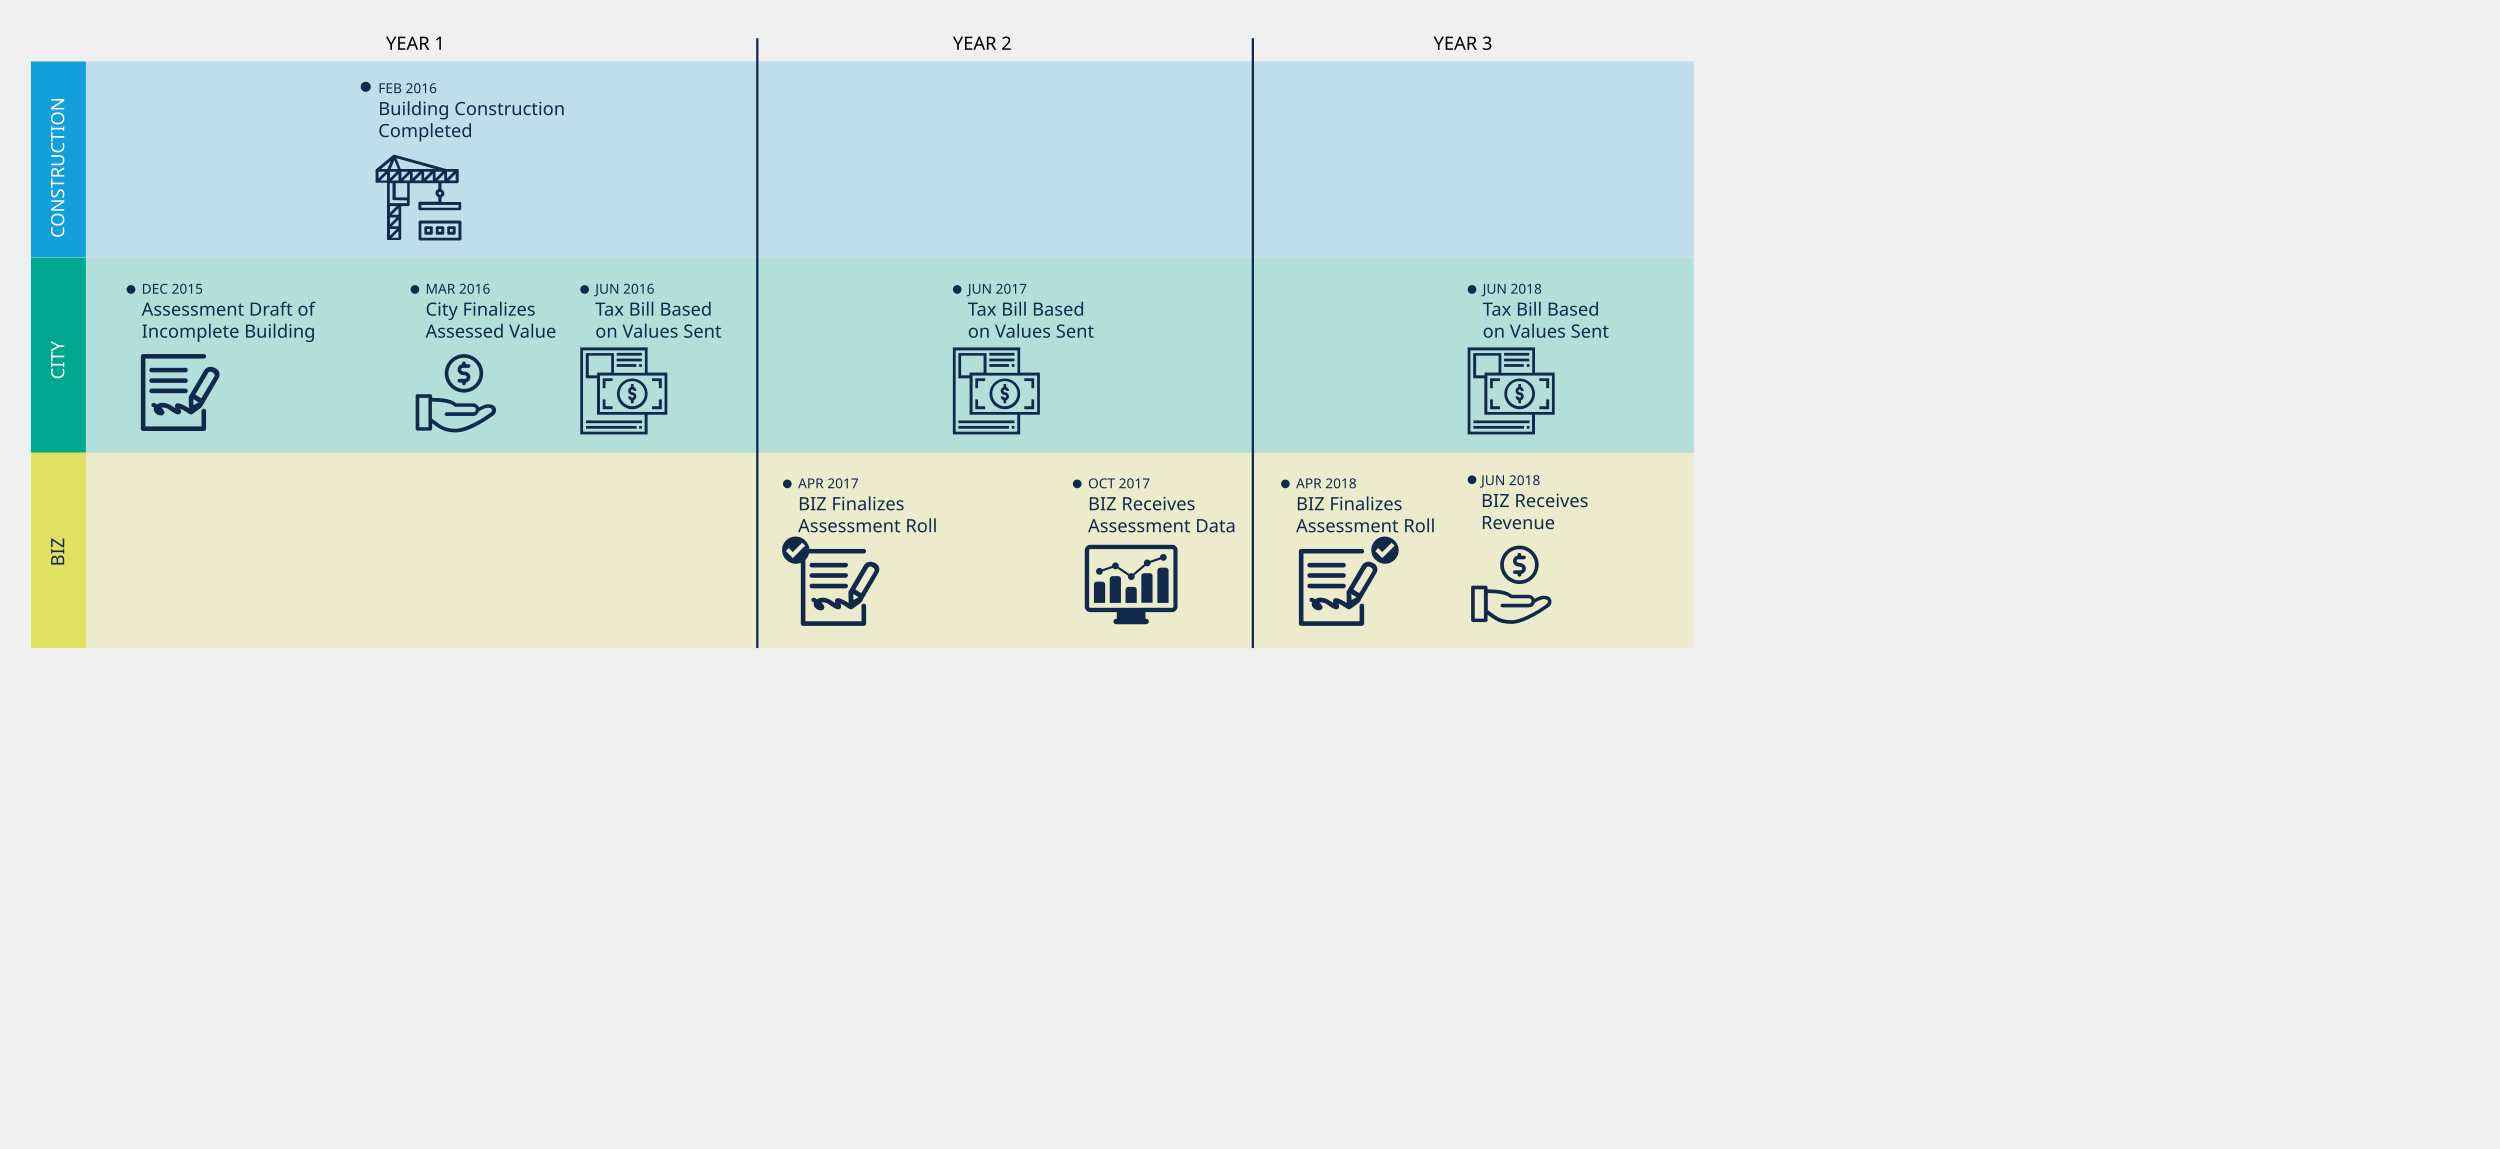
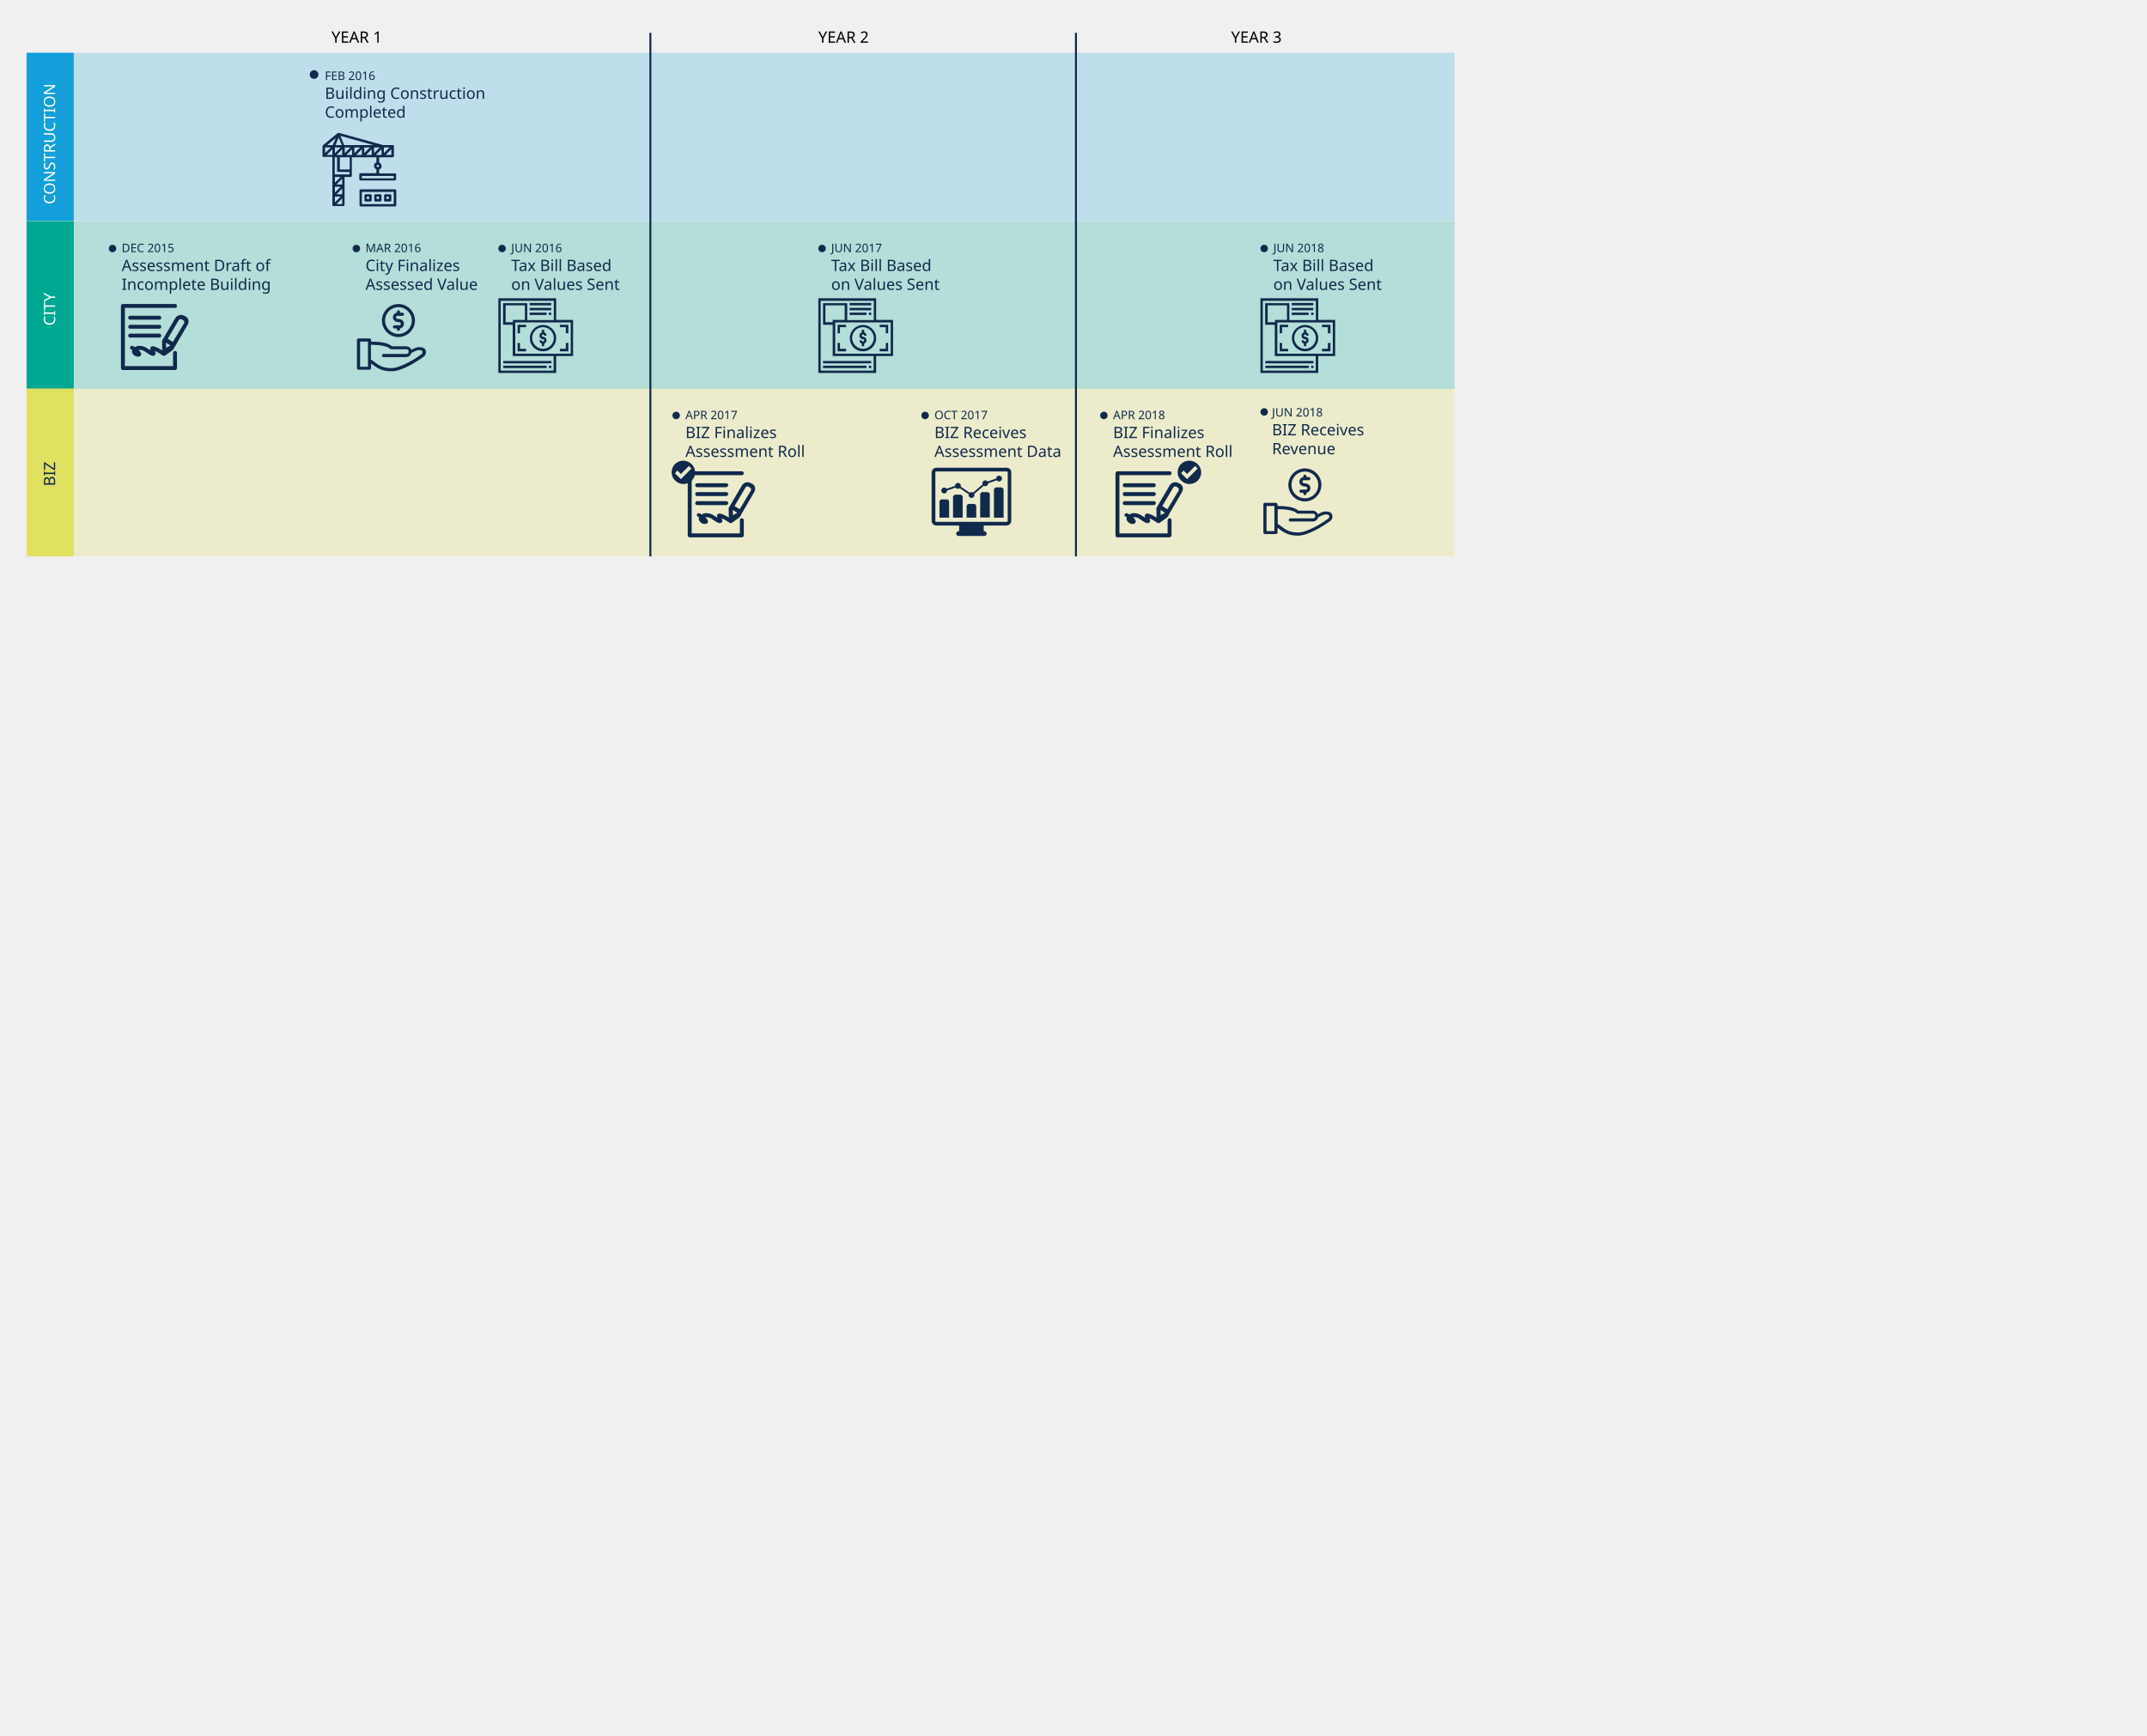
- <svg xmlns="http://www.w3.org/2000/svg" version="1.1" id="Layer_1" x="0px" y="0px" viewBox="0 0 1091.7 501.7" style="enable-background:new 0 0 1091.7 501.7;" xml:space="preserve">
+ <svg xmlns="http://www.w3.org/2000/svg" version="1.1" id="Layer_1" x="0px" y="0px" viewBox="0 0 1091.7 882.7" style="enable-background:new 0 0 1091.7 882.7;" xml:space="preserve">
  <style type="text/css">
	.st0{fill:#139FDA;}
	.st1{fill:#FFFFFF;}
	.st2{font-family:'Avenir-Black';}
	.st3{font-size:8px;}
	.st4{fill:#00A892;}
	.st5{opacity:0.22;fill:#139FDA;}
	.st6{opacity:0.25;fill:#00A892;}
	.st7{fill:#E0E061;}
	.st8{fill:#11294B;}
	.st9{opacity:0.25;fill:#E0E061;}
	.st10{fill:#11294B;stroke:#10294B;stroke-miterlimit:10;}
	.st11{font-size:6px;}
	.st12{font-family:'Avenir-Roman';}
	.st13{fill:none;stroke:#11294B;stroke-miterlimit:10;}
</style>
  <rect x="-17.2" y="57.5" transform="matrix(6.123234e-17 -1 1 6.123234e-17 -43.9952 95.0252)" class="st0" width="85.4" height="24" />
  <text transform="matrix(6.123234e-17 -1 1 6.123234e-17 28.0421 103.9215)" class="st1 st2 st3">CONSTRUCTION</text>
  <rect x="-17.2" y="143.1" transform="matrix(6.123234e-17 -1 1 6.123234e-17 -129.5911 180.6211)" class="st4" width="85.4" height="24" />
  <g>
    <text transform="matrix(6.123234e-17 -1 1 6.123234e-17 28.0418 165.653)" class="st1 st2 st3">CITY</text>
  </g>
  <rect x="37.5" y="26.8" class="st5" width="702.1" height="85.4" />
  <rect x="37.5" y="112.4" class="st6" width="702.1" height="85.4" />
  <rect x="-17.2" y="228.3" transform="matrix(6.123234e-17 -1 1 6.123234e-17 -214.7718 265.8018)" class="st7" width="85.4" height="24" />
  <text transform="matrix(6.123234e-17 -1 1 6.123234e-17 28.042 247.3034)" class="st8 st2 st3">BIZ</text>
  <rect x="37.5" y="197.6" class="st9" width="702.1" height="85.4" />
  <g>
    <path class="st10" d="M89,187.7H62.5c-0.3,0-0.5-0.2-0.5-0.5v-31.6c0-0.3,0.2-0.5,0.5-0.5H89c0.3,0,0.5,0.2,0.5,0.5   c0,0.3-0.2,0.5-0.5,0.5H63v30.6h25.5v-7.2c0-0.3,0.2-0.5,0.5-0.5s0.5,0.2,0.5,0.5v7.7C89.5,187.5,89.3,187.7,89,187.7z M82.7,174.3    M88.1,176.7C88.1,176.7,88.1,176.7,88.1,176.7c-0.1,0.2-0.5,0.9-0.7,1l-1.6,1.2l-2.1,1.5c-0.1,0.1-0.2,0.1-0.3,0.1c0,0,0,0,0,0   l0,0c0,0,0,0,0,0h0c0,0,0,0,0,0c-0.2,0-0.3-0.1-1-0.5c-1-0.7-3.4-2.2-4.7-2.4c0.1,0.3,0.3,0.6,0.4,0.8l0.1,0.1   c0.3,0.7,0.5,1.1,0.4,1.5c0,0.1-0.2,0.3-0.4,0.4c-0.8,0.3-1.8-0.4-3-1.2c-0.9-0.6-1.9-1.4-2.9-1.6c-1-0.2-1.9-0.2-2.4,0   c-0.1,0-0.2,0.1-0.4,0.2c0.9,0.8,1.8,1.7,1.8,2.3c0,0.3-0.2,0.7-0.7,0.8c-0.2,0-0.3,0-0.5,0c-0.7,0-1.4-0.3-2-1   c-0.5-0.5-0.5-1.1-0.5-1.4c0.1-0.3,0.2-0.5,0.3-0.7c-0.4-0.3-0.8-0.5-0.9-0.5c-0.3,0-0.4-0.3-0.4-0.5c0-0.3,0.3-0.4,0.5-0.4   c0.3,0,0.9,0.4,1.5,0.8c0.4-0.3,0.7-0.4,0.8-0.5c0.8-0.4,1.8-0.4,3.1-0.1c1.2,0.3,2.3,1.1,3.3,1.7c0.6,0.4,1.4,1,1.9,1.1   c-0.1-0.2-0.2-0.4-0.2-0.5l-0.1-0.1c-0.4-0.9-0.7-1.5-0.4-1.9c0.1-0.2,0.3-0.3,0.6-0.3c1.2,0,3.3,1.2,5.4,2.5 M68.7,178.3   c-0.1,0.1-0.1,0.2-0.1,0.3c0,0.1,0,0.3,0.2,0.6c0.3,0.3,0.8,0.8,1.4,0.7C70,179.5,69.3,178.9,68.7,178.3z M81.1,171.2H66.2   c-0.3,0-0.5-0.2-0.5-0.5c0-0.3,0.2-0.5,0.5-0.5h14.8c0.3,0,0.5,0.2,0.5,0.5C81.5,171,81.3,171.2,81.1,171.2z M81.1,166.7H66.2   c-0.3,0-0.5-0.2-0.5-0.5s0.2-0.5,0.5-0.5h14.8c0.3,0,0.5,0.2,0.5,0.5S81.3,166.7,81.1,166.7z M81.1,162.1H66.2   c-0.3,0-0.5-0.2-0.5-0.5s0.2-0.5,0.5-0.5h14.8c0.3,0,0.5,0.2,0.5,0.5S81.3,162.1,81.1,162.1z" />
    <path class="st8" d="M93.6,160.6c-1.5-0.9-3.5-0.3-4.4,1.1l-6.7,11.4c-0.1,0.2-0.2,0.4-0.1,0.6l0.1,4.8c0,0.4,0.2,0.7,0.5,0.8   c0.2,0.1,0.5,0.2,0.8,0.1c0.1,0,0.1,0,0.2-0.1l4.3-2.2c0.2-0.1,0.3-0.2,0.4-0.4l6.7-11.5c0.4-0.7,0.6-1.6,0.4-2.4   c-0.2-0.8-0.7-1.5-1.5-1.9L93.6,160.6z M84.4,174.3l2.3,1.4l-2.2,1.2L84.4,174.3z M93.6,164.4l-5.7,9.5l-2.6-1.6l5.6-9.5   c0.3-0.5,1-0.6,1.5-0.4l0.8,0.5c0.2,0.1,0.4,0.4,0.5,0.7S93.7,164.1,93.6,164.4z" />
  </g>
  <g>
    <path class="st10" d="M377.2,272.8h-26.5c-0.3,0-0.5-0.2-0.5-0.5v-31.6c0-0.3,0.2-0.5,0.5-0.5h26.5c0.3,0,0.5,0.2,0.5,0.5   c0,0.3-0.2,0.5-0.5,0.5h-26v30.6h25.5v-7.2c0-0.3,0.2-0.5,0.5-0.5s0.5,0.2,0.5,0.5v7.7C377.7,272.6,377.5,272.8,377.2,272.8z    M370.9,259.5 M376.3,261.8C376.3,261.8,376.3,261.9,376.3,261.8c-0.1,0.2-0.5,0.9-0.7,1L374,264l-2.1,1.5   c-0.1,0.1-0.2,0.1-0.3,0.1c0,0,0,0,0,0l0,0c0,0,0,0,0,0h0c0,0,0,0,0,0c-0.2,0-0.3-0.1-1-0.5c-1-0.7-3.4-2.2-4.7-2.4   c0.1,0.3,0.3,0.6,0.4,0.8l0.1,0.1c0.3,0.7,0.5,1.1,0.4,1.5c0,0.1-0.2,0.3-0.4,0.4c-0.8,0.3-1.8-0.4-3-1.2c-0.9-0.6-1.9-1.4-2.9-1.6   c-1-0.2-1.9-0.2-2.4,0c-0.1,0-0.2,0.1-0.4,0.2c0.9,0.8,1.8,1.7,1.8,2.3c0,0.3-0.2,0.7-0.7,0.8c-0.2,0-0.3,0-0.5,0   c-0.7,0-1.4-0.3-2-1c-0.5-0.5-0.5-1.1-0.5-1.4c0.1-0.3,0.2-0.5,0.3-0.7c-0.4-0.3-0.8-0.5-0.9-0.5c-0.3,0-0.4-0.3-0.4-0.5   c0-0.3,0.3-0.4,0.5-0.4c0.3,0,0.9,0.4,1.5,0.8c0.4-0.3,0.7-0.4,0.8-0.5c0.8-0.4,1.8-0.4,3.1-0.1c1.2,0.3,2.3,1.1,3.3,1.7   c0.6,0.4,1.4,1,1.9,1.1c-0.1-0.2-0.2-0.4-0.2-0.5l-0.1-0.1c-0.4-0.9-0.7-1.5-0.4-1.9c0.1-0.2,0.3-0.3,0.6-0.3   c1.2,0,3.3,1.2,5.4,2.5 M356.9,263.5c-0.1,0.1-0.1,0.2-0.1,0.3c0,0.1,0,0.3,0.2,0.6c0.3,0.3,0.8,0.8,1.4,0.7   C358.2,264.7,357.5,264,356.9,263.5z M369.3,256.4h-14.8c-0.3,0-0.5-0.2-0.5-0.5s0.2-0.5,0.5-0.5h14.8c0.3,0,0.5,0.2,0.5,0.5   S369.5,256.4,369.3,256.4z M369.3,251.8h-14.8c-0.3,0-0.5-0.2-0.5-0.5c0-0.3,0.2-0.5,0.5-0.5h14.8c0.3,0,0.5,0.2,0.5,0.5   C369.7,251.6,369.5,251.8,369.3,251.8z M369.3,247.3h-14.8c-0.3,0-0.5-0.2-0.5-0.5c0-0.3,0.2-0.5,0.5-0.5h14.8   c0.3,0,0.5,0.2,0.5,0.5C369.7,247.1,369.5,247.3,369.3,247.3z" />
    <path class="st8" d="M381.7,245.7c-1.5-0.9-3.5-0.3-4.4,1.1l-6.7,11.4c-0.1,0.2-0.2,0.4-0.1,0.6l0.1,4.8c0,0.4,0.2,0.7,0.5,0.8   c0.2,0.1,0.5,0.2,0.8,0.1c0.1,0,0.1,0,0.2-0.1l4.3-2.2c0.2-0.1,0.3-0.2,0.4-0.4l6.7-11.5c0.4-0.7,0.6-1.6,0.4-2.4   c-0.2-0.8-0.7-1.5-1.5-1.9L381.7,245.7z M372.6,259.4l2.3,1.4l-2.2,1.2L372.6,259.4z M381.8,249.5l-5.7,9.5l-2.6-1.6l5.6-9.5   c0.3-0.5,1-0.6,1.5-0.4l0.8,0.5c0.2,0.1,0.4,0.4,0.5,0.7C382,249,381.9,249.2,381.8,249.5z" />
  </g>
  <text transform="matrix(1 0 0 1 61.8462 128.2523)">
    <tspan x="0" y="0" class="st8 st2 st11">DEC 2015</tspan>
    <tspan x="0" y="9.6" class="st8 st12 st3">Assessment Draft of</tspan>
    <tspan x="0" y="19.2" class="st8 st12 st3">Incomplete Building</tspan>
  </text>
  <circle class="st8" cx="57.2" cy="126.4" r="1.9" />
  <text transform="matrix(1 0 0 1 185.8288 128.2523)">
    <tspan x="0" y="0" class="st8 st2 st11">MAR 2016</tspan>
    <tspan x="0" y="9.6" class="st8 st12 st3">City Finalizes </tspan>
    <tspan x="0" y="19.2" class="st8 st12 st3">Assessed Value</tspan>
  </text>
  <circle class="st8" cx="181.2" cy="126.4" r="1.9" />
  <text transform="matrix(1 0 0 1 348.5062 213.215)">
    <tspan x="0" y="0" class="st8 st2 st11">APR 2017</tspan>
    <tspan x="0" y="9.6" class="st8 st12 st3">BIZ Finalizes</tspan>
    <tspan x="0" y="19.2" class="st8 st12 st3">Assessment Roll</tspan>
  </text>
  <circle class="st8" cx="343.8" cy="211.3" r="1.9" />
  <text transform="matrix(1 0 0 1 475.1125 213.215)">
    <tspan x="0" y="0" class="st8 st2 st11">OCT 2017</tspan>
    <tspan x="0" y="9.6" class="st8 st12 st3">BIZ Receives</tspan>
    <tspan x="0" y="19.2" class="st8 st12 st3">Assessment Data</tspan>
  </text>
  <circle class="st8" cx="470.4" cy="211.3" r="1.9" />
  <text transform="matrix(1 0 0 1 165.1767 40.6647)">
    <tspan x="0" y="0" class="st8 st2 st11">FEB 2016</tspan>
    <tspan x="0" y="9.6" class="st8 st12 st3">Building Construction</tspan>
    <tspan x="0" y="19.2" class="st8 st12 st3">Completed</tspan>
  </text>
  <circle class="st8" cx="159.7" cy="37.9" r="2.2" />
  <g>
    <path class="st8" d="M200.9,96.3h-17.5c-0.3,0-0.6,0.3-0.6,0.6v7.5c0,0.3,0.3,0.6,0.6,0.6h17.5c0.3,0,0.6-0.3,0.6-0.6v-7.5   C201.5,96.6,201.2,96.3,200.9,96.3z M200.2,103.8H184v-6.2h16.2V103.8z" />
    <path class="st8" d="M200.9,88.2h-8.1v-2c1-0.3,1.5-1.4,1.1-2.4c-0.2-0.5-0.6-1-1.1-1.1V80h6.9c0.3,0,0.6-0.3,0.6-0.6v-5   c0,0,0-0.1,0-0.1c0,0,0-0.1,0-0.1c0,0,0-0.1,0-0.1c0,0,0-0.1,0-0.1c0,0,0,0-0.1-0.1c0,0,0,0-0.1-0.1c0,0-0.1,0-0.1,0   c0,0-0.1,0-0.1,0c0,0-0.1,0-0.1,0c0,0-0.1,0-0.1,0h-4.9l-22.4-6.2c-0.1,0-0.1,0-0.2,0h0c0,0,0,0,0,0c0,0-0.1,0-0.1,0c0,0,0,0-0.1,0   c0,0-0.1,0-0.1,0c0,0,0,0-0.1,0c0,0,0,0,0,0l-7.5,6.2c0,0-0.1,0.1-0.1,0.1c0,0,0,0.1-0.1,0.1c0,0.1,0,0.2-0.1,0.2c0,0,0,0,0,0v5   c0,0,0,0,0,0c0,0,0,0.1,0,0.1c0,0,0,0.1,0,0.1c0,0,0,0,0,0c0,0,0,0,0,0.1c0,0,0,0.1,0,0.1c0,0,0,0,0.1,0.1c0,0,0,0,0.1,0.1   c0,0,0.1,0,0.1,0c0,0,0,0,0.1,0c0,0,0,0,0,0c0.1,0,0.1,0,0.2,0h4.4v24.4c0,0,0,0,0,0c0,0,0,0.1,0,0.1c0,0,0,0.1,0,0.1c0,0,0,0,0,0   c0,0,0,0,0,0.1c0,0,0,0.1,0,0.1c0,0,0,0,0.1,0.1c0,0,0,0,0.1,0.1c0,0,0.1,0,0.1,0c0,0,0,0,0.1,0c0,0,0,0,0,0c0.1,0,0.1,0,0.2,0h5   c0.3,0,0.6-0.3,0.6-0.6V90h3.1c0.3,0,0.6-0.3,0.6-0.6V80h12.5v2.6c-1,0.3-1.5,1.4-1.1,2.4c0.2,0.5,0.6,1,1.1,1.1v2h-8.1   c-0.3,0-0.6,0.3-0.6,0.6v2.5c0,0.3,0.3,0.6,0.6,0.6h17.5c0.3,0,0.6-0.3,0.6-0.6v-2.5C201.5,88.4,201.2,88.2,200.9,88.2z    M176.1,78.8l2.9-2.9v2.9H176.1z M171.1,78.8l2.9-2.9v2.9H171.1z M189.6,73.8h-14.6l-1.9-4.7l16.9,4.7H189.6z M170.3,75h2.9   l-2.9,2.9V75z M170.6,73.8l1.6-3.9l1.6,3.9H170.6z M175.3,75h2.9l-2.9,2.9V75z M169.2,73.8h-2.8l4.3-3.6L169.2,73.8z M165.3,75h2.9   l-2.9,2.9V75z M180.2,75h2.9l-2.9,2.9V75z M185.2,75h2.9l-2.9,2.9V75z M190.2,75h2.9l-2.9,2.9V75z M199,78.8h-2.9l2.9-2.9V78.8z    M195.2,77.9V75h2.9L195.2,77.9z M169,75.9v2.9h-2.9L169,75.9z M174,98.8h-2.9l2.9-2.9V98.8z M170.3,97.9V95h2.9L170.3,97.9z    M170.3,100h2.9l-2.9,2.9V100z M174,93.8h-2.9l2.9-2.9V93.8z M170.3,92.9V90h2.9L170.3,92.9z M174,103.8h-2.9l2.9-2.9V103.8z    M177.7,87.5v1.2h-3.1h-4.4V80h1.2v6.9c0,0.1,0,0.2,0,0.2c0.1,0.2,0.2,0.3,0.3,0.3c0.1,0,0.2,0,0.2,0 M172.8,85.4V80h5v6.2h-1.6   h-3.4V85.4z M184,75.9v2.9h-2.9L184,75.9z M189,75.9v2.9h-2.9L189,75.9z M194,75.9v2.9h-2.9L194,75.9z M192.1,83.8   c0.3,0,0.6,0.3,0.6,0.6s-0.3,0.6-0.6,0.6s-0.6-0.3-0.6-0.6S191.8,83.8,192.1,83.8z M200.2,90.7H184v-1.2h16.2V90.7z" />
    <path class="st8" d="M185.9,102.5h2.5c0.3,0,0.6-0.3,0.6-0.6v-2.5c0-0.3-0.3-0.6-0.6-0.6h-2.5c-0.3,0-0.6,0.3-0.6,0.6v2.5   C185.2,102.2,185.5,102.5,185.9,102.5z M186.5,100h1.2v1.2h-1.2V100z" />
    <path class="st8" d="M190.9,102.5h2.5c0.3,0,0.6-0.3,0.6-0.6v-2.5c0-0.3-0.3-0.6-0.6-0.6h-2.5c-0.3,0-0.6,0.3-0.6,0.6v2.5   C190.2,102.2,190.5,102.5,190.9,102.5z M191.5,100h1.2v1.2h-1.2V100z" />
    <path class="st8" d="M195.9,102.5h2.5c0.3,0,0.6-0.3,0.6-0.6v-2.5c0-0.3-0.3-0.6-0.6-0.6h-2.5c-0.3,0-0.6,0.3-0.6,0.6v2.5   C195.2,102.2,195.5,102.5,195.9,102.5z M196.5,100h1.2v1.2h-1.2V100z" />
  </g>
  <g transform="translate(0,-952.3622)">
    <path class="st8" d="M202.6,1107c-4.6,0-8.4,3.8-8.4,8.4s3.8,8.4,8.4,8.4c4.6,0,8.4-3.8,8.4-8.4S207.2,1107,202.6,1107z    M202.6,1108.6c3.7,0,6.8,3,6.8,6.8c0,3.7-3,6.8-6.8,6.8c-3.7,0-6.8-3-6.8-6.8C195.8,1111.6,198.8,1108.6,202.6,1108.6z    M202.5,1110.2c-0.4,0-0.7,0.4-0.7,0.8v0.4c-1.2,0.2-2,1.2-2,2.4c0,1.4,1.3,2.4,2.8,2.4c0.9,0,1.2,0.4,1.2,0.8   c0,0.5-0.2,0.8-0.8,0.8h-2.4c-0.4,0-0.8,0.3-0.8,0.8c0,0.4,0.3,0.8,0.8,0.8c0,0,0,0,0,0h1.2v0.4c0,0.4,0.3,0.8,0.8,0.8   c0.4,0,0.8-0.3,0.8-0.8c0,0,0,0,0,0v-0.4c1.2-0.2,2-1.2,2-2.4c0-1.4-1.3-2.4-2.8-2.4c-0.9,0-1.2-0.4-1.2-0.8c0-0.5,0.2-0.8,0.8-0.8   h2.4c0.4,0,0.8-0.3,0.8-0.8c0-0.4-0.3-0.8-0.8-0.8c0,0,0,0,0,0h-1.2v-0.4c0-0.4-0.3-0.8-0.8-0.8   C202.5,1110.2,202.5,1110.2,202.5,1110.2z M182.2,1124.5c-0.4,0-0.7,0.4-0.7,0.8v14.3c0,0.4,0.4,0.8,0.8,0.8h5.6   c0.4,0,0.8-0.4,0.8-0.8v-2.4c1.2,0.9,2.2,1.7,3.5,2.4c1.7,1,3.8,1.6,6.9,1.6c3.3,0,7.1-1.8,10.2-3.5c3.1-1.7,5.3-3.4,5.4-3.4   c0,0,0,0,0,0c0.6-0.4,1.1-0.7,1.4-1.2c0.4-0.5,0.5-1.1,0.5-1.8c0-0.6-0.3-1.1-0.6-1.5s-0.8-0.5-1.2-0.7c-0.8-0.2-1.6-0.2-1.8-0.2   c-1,0-2,0.5-2.9,0.9c-0.5,0.3-0.6,0.3-0.9,0.5c-0.4-1-1.4-1.8-2.6-1.8h-7.3c-2.3-2-6.1-2.3-10.6-2.4v-0.8c0-0.4-0.4-0.8-0.8-0.8   H182.2C182.2,1124.5,182.2,1124.5,182.2,1124.5z M183.1,1126.1h4v0.7c0,0,0,0,0,0.1v8.8c0,0,0,0.1,0,0.1v3.1h-4V1126.1z    M188.6,1127.7c4.6,0.1,8.2,0.6,9.8,2.1c0.1,0.1,0.3,0.2,0.6,0.2h7.6c0.7,0,1.2,0.5,1.2,1.2s-0.5,1.2-1.2,1.2H195   c-0.4,0-0.8,0.3-0.8,0.8s0.3,0.8,0.8,0.8c0,0,0,0,0,0h11.5c1.3,0,2.3-0.9,2.6-2c0.1,0,0.1-0.1,0.2-0.1c0,0,0.6-0.4,1.4-0.8   s1.8-0.7,2.2-0.7c0.2,0,0.8,0,1.3,0.2c0.2,0.1,0.4,0.2,0.5,0.3c0.1,0.1,0.1,0.2,0.1,0.4c0,0.5-0.1,0.7-0.2,0.9   c-0.1,0.2-0.5,0.5-1,0.8c0,0,0,0,0,0c0,0-2.2,1.7-5.2,3.3s-6.7,3.3-9.4,3.3c-2.9,0-4.6-0.6-6.1-1.4c-1.4-0.8-2.6-1.9-4.3-3V1127.7z   " />
  </g>
  <text transform="matrix(1 0 0 1 259.9383 128.2523)">
    <tspan x="0" y="0" class="st8 st2 st11">JUN 2016</tspan>
    <tspan x="0" y="9.6" class="st8 st12 st3">Tax Bill Based</tspan>
    <tspan x="0" y="19.2" class="st8 st12 st3">on Values Sent</tspan>
  </text>
  <circle class="st8" cx="255.3" cy="126.4" r="1.9" />
  <g>
    <path class="st8" d="M291.4,162.7h-8.6v-11h-29.4v38h29.4v-8.6h8.6V162.7z M281.6,188.5h-27v-35.5h27v9.8h-13.5v-8.6h-12.3v11h4.9   v15.9h20.8V188.5z M260.8,162.7v1.2h-3.7v-8.6h9.8v7.4H260.8z M290.2,179.9H262v-15.9h28.2V179.9z" />
    <path class="st8" d="M276.1,173.7c-0.3,0-0.6-0.3-0.6-0.6h-1.2c0,0.8,0.5,1.5,1.2,1.7v1.3h1.2v-1.3c0.7-0.3,1.2-0.9,1.2-1.7   c0-1-0.8-1.8-1.8-1.8c-0.3,0-0.6-0.3-0.6-0.6c0-0.3,0.3-0.6,0.6-0.6c0.3,0,0.6,0.3,0.6,0.6h1.2c0-0.8-0.5-1.5-1.2-1.7v-1.3h-1.2   v1.3c-0.7,0.3-1.2,0.9-1.2,1.7c0,1,0.8,1.8,1.8,1.8c0.3,0,0.6,0.3,0.6,0.6S276.4,173.7,276.1,173.7z" />
    <polygon class="st8" points="264.4,166.4 267.5,166.4 267.5,165.2 263.2,165.2 263.2,169.5 264.4,169.5  " />
    <polygon class="st8" points="267.5,177.4 264.4,177.4 264.4,174.4 263.2,174.4 263.2,178.7 267.5,178.7  " />
    <polygon class="st8" points="287.7,169.5 289,169.5 289,165.2 284.7,165.2 284.7,166.4 287.7,166.4  " />
    <polygon class="st8" points="289,174.4 287.7,174.4 287.7,177.4 284.7,177.4 284.7,178.7 289,178.7  " />
    <path class="st8" d="M276.1,178.7c3.7,0,6.7-3,6.7-6.7s-3-6.7-6.7-6.7s-6.7,3-6.7,6.7S272.4,178.7,276.1,178.7z M276.1,166.4   c3,0,5.5,2.5,5.5,5.5s-2.5,5.5-5.5,5.5s-5.5-2.5-5.5-5.5S273,166.4,276.1,166.4z" />
    <rect x="269.3" y="154.1" class="st8" width="11" height="1.2" />
    <rect x="269.3" y="156.6" class="st8" width="11" height="1.2" />
    <rect x="279.1" y="159" class="st8" width="1.2" height="1.2" />
    <rect x="269.3" y="159" class="st8" width="8.6" height="1.2" />
    <rect x="255.9" y="186" class="st8" width="22.1" height="1.2" />
    <rect x="279.1" y="186" class="st8" width="1.2" height="1.2" />
    <rect x="255.9" y="183.6" class="st8" width="24.5" height="1.2" />
  </g>
  <text transform="matrix(1 0 0 1 422.6158 128.2523)">
    <tspan x="0" y="0" class="st8 st2 st11">JUN 2017</tspan>
    <tspan x="0" y="9.6" class="st8 st12 st3">Tax Bill Based</tspan>
    <tspan x="0" y="19.2" class="st8 st12 st3">on Values Sent</tspan>
  </text>
  <circle class="st8" cx="418" cy="126.4" r="1.9" />
  <g>
    <path class="st8" d="M454.1,162.7h-8.6v-11h-29.4v38h29.4v-8.6h8.6V162.7z M444.3,188.5h-27v-35.5h27v9.8h-13.5v-8.6h-12.3v11h4.9   v15.9h20.8V188.5z M423.4,162.7v1.2h-3.7v-8.6h9.8v7.4H423.4z M452.9,179.9h-28.2v-15.9h28.2V179.9z" />
    <path class="st8" d="M438.8,173.7c-0.3,0-0.6-0.3-0.6-0.6h-1.2c0,0.8,0.5,1.5,1.2,1.7v1.3h1.2v-1.3c0.7-0.3,1.2-0.9,1.2-1.7   c0-1-0.8-1.8-1.8-1.8c-0.3,0-0.6-0.3-0.6-0.6c0-0.3,0.3-0.6,0.6-0.6s0.6,0.3,0.6,0.6h1.2c0-0.8-0.5-1.5-1.2-1.7v-1.3h-1.2v1.3   c-0.7,0.3-1.2,0.9-1.2,1.7c0,1,0.8,1.8,1.8,1.8c0.3,0,0.6,0.3,0.6,0.6S439.1,173.7,438.8,173.7z" />
    <polygon class="st8" points="427.1,166.4 430.2,166.4 430.2,165.2 425.9,165.2 425.9,169.5 427.1,169.5  " />
    <polygon class="st8" points="430.2,177.4 427.1,177.4 427.1,174.4 425.9,174.4 425.9,178.7 430.2,178.7  " />
    <polygon class="st8" points="450.4,169.5 451.6,169.5 451.6,165.2 447.3,165.2 447.3,166.4 450.4,166.4  " />
    <polygon class="st8" points="451.6,174.4 450.4,174.4 450.4,177.4 447.3,177.4 447.3,178.7 451.6,178.7  " />
    <path class="st8" d="M438.8,178.7c3.7,0,6.7-3,6.7-6.7s-3-6.7-6.7-6.7s-6.7,3-6.7,6.7S435,178.7,438.8,178.7z M438.8,166.4   c3,0,5.5,2.5,5.5,5.5s-2.5,5.5-5.5,5.5s-5.5-2.5-5.5-5.5S435.7,166.4,438.8,166.4z" />
    <rect x="432" y="154.1" class="st8" width="11" height="1.2" />
    <rect x="432" y="156.6" class="st8" width="11" height="1.2" />
    <rect x="441.8" y="159" class="st8" width="1.2" height="1.2" />
    <rect x="432" y="159" class="st8" width="8.6" height="1.2" />
    <rect x="418.5" y="186" class="st8" width="22.1" height="1.2" />
    <rect x="441.8" y="186" class="st8" width="1.2" height="1.2" />
    <rect x="418.5" y="183.6" class="st8" width="24.5" height="1.2" />
  </g>
  <text transform="matrix(1 0 0 1 647.4446 128.2523)">
    <tspan x="0" y="0" class="st8 st2 st11">JUN 2018</tspan>
    <tspan x="0" y="9.6" class="st8 st12 st3">Tax Bill Based</tspan>
    <tspan x="0" y="19.2" class="st8 st12 st3">on Values Sent</tspan>
  </text>
  <circle class="st8" cx="642.8" cy="126.4" r="1.9" />
  <g>
    <path class="st8" d="M678.9,162.7h-8.6v-11h-29.4v38h29.4v-8.6h8.6V162.7z M669.1,188.5h-27v-35.5h27v9.8h-13.5v-8.6h-12.3v11h4.9   v15.9h20.8V188.5z M648.3,162.7v1.2h-3.7v-8.6h9.8v7.4H648.3z M677.7,179.9h-28.2v-15.9h28.2V179.9z" />
    <path class="st8" d="M663.6,173.7c-0.3,0-0.6-0.3-0.6-0.6h-1.2c0,0.8,0.5,1.5,1.2,1.7v1.3h1.2v-1.3c0.7-0.3,1.2-0.9,1.2-1.7   c0-1-0.8-1.8-1.8-1.8c-0.3,0-0.6-0.3-0.6-0.6c0-0.3,0.3-0.6,0.6-0.6s0.6,0.3,0.6,0.6h1.2c0-0.8-0.5-1.5-1.2-1.7v-1.3H663v1.3   c-0.7,0.3-1.2,0.9-1.2,1.7c0,1,0.8,1.8,1.8,1.8c0.3,0,0.6,0.3,0.6,0.6S663.9,173.7,663.6,173.7z" />
    <polygon class="st8" points="651.9,166.4 655,166.4 655,165.2 650.7,165.2 650.7,169.5 651.9,169.5  " />
    <polygon class="st8" points="655,177.4 651.9,177.4 651.9,174.4 650.7,174.4 650.7,178.7 655,178.7  " />
    <polygon class="st8" points="675.2,169.5 676.5,169.5 676.5,165.2 672.2,165.2 672.2,166.4 675.2,166.4  " />
    <polygon class="st8" points="676.5,174.4 675.2,174.4 675.2,177.4 672.2,177.4 672.2,178.7 676.5,178.7  " />
    <path class="st8" d="M663.6,178.7c3.7,0,6.7-3,6.7-6.7s-3-6.7-6.7-6.7c-3.7,0-6.7,3-6.7,6.7S659.9,178.7,663.6,178.7z M663.6,166.4   c3,0,5.5,2.5,5.5,5.5s-2.5,5.5-5.5,5.5c-3,0-5.5-2.5-5.5-5.5S660.5,166.4,663.6,166.4z" />
    <rect x="656.8" y="154.1" class="st8" width="11" height="1.2" />
    <rect x="656.8" y="156.6" class="st8" width="11" height="1.2" />
    <rect x="666.7" y="159" class="st8" width="1.2" height="1.2" />
    <rect x="656.8" y="159" class="st8" width="8.6" height="1.2" />
    <rect x="643.4" y="186" class="st8" width="22.1" height="1.2" />
    <rect x="666.7" y="186" class="st8" width="1.2" height="1.2" />
    <rect x="643.4" y="183.6" class="st8" width="24.5" height="1.2" />
  </g>
  <g>
    <path class="st8" d="M347.4,234.3c-3.3,0-5.9,2.7-5.9,5.9c0,1.7,0.7,3.2,1.8,4.2l0,0c1.1,1.1,2.6,1.8,4.2,1.8c3.3,0,6-2.7,6-6   C353.4,237,350.7,234.3,347.4,234.3z M344.4,239.3l1.8,1.8l4.1-4.1l1.3,1.3l-5.4,5.4l-3-3L344.4,239.3z" />
  </g>
  <g>
    <path class="st10" d="M594.7,272.8h-26.5c-0.3,0-0.5-0.2-0.5-0.5v-31.6c0-0.3,0.2-0.5,0.5-0.5h26.5c0.3,0,0.5,0.2,0.5,0.5   c0,0.3-0.2,0.5-0.5,0.5h-26v30.6h25.5v-7.2c0-0.3,0.2-0.5,0.5-0.5c0.3,0,0.5,0.2,0.5,0.5v7.7C595.2,272.6,594.9,272.8,594.7,272.8z    M588.3,259.5 M593.8,261.8C593.8,261.8,593.8,261.9,593.8,261.8c-0.1,0.2-0.5,0.9-0.7,1l-1.6,1.2l-2.1,1.5   c-0.1,0.1-0.2,0.1-0.3,0.1c0,0,0,0,0,0l0,0c0,0,0,0,0,0h0c0,0,0,0,0,0c-0.2,0-0.3-0.1-1-0.5c-1-0.7-3.4-2.2-4.7-2.4   c0.1,0.3,0.3,0.6,0.4,0.8l0.1,0.1c0.3,0.7,0.5,1.1,0.4,1.5c0,0.1-0.2,0.3-0.4,0.4c-0.8,0.3-1.8-0.4-3-1.2c-0.9-0.6-1.9-1.4-2.9-1.6   c-1-0.2-1.9-0.2-2.4,0c-0.1,0-0.2,0.1-0.4,0.2c0.9,0.8,1.8,1.7,1.8,2.3c0,0.3-0.2,0.7-0.7,0.8c-0.2,0-0.3,0-0.5,0   c-0.7,0-1.4-0.3-2-1c-0.5-0.5-0.5-1.1-0.5-1.4c0.1-0.3,0.2-0.5,0.3-0.7c-0.4-0.3-0.8-0.5-0.9-0.5c-0.3,0-0.4-0.3-0.4-0.5   c0-0.3,0.3-0.4,0.5-0.4c0.3,0,0.9,0.4,1.5,0.8c0.4-0.3,0.7-0.4,0.8-0.5c0.8-0.4,1.8-0.4,3.1-0.1c1.2,0.3,2.3,1.1,3.3,1.7   c0.6,0.4,1.4,1,1.9,1.1c-0.1-0.2-0.2-0.4-0.2-0.5l-0.1-0.1c-0.4-0.9-0.7-1.5-0.4-1.9c0.1-0.2,0.3-0.3,0.6-0.3   c1.2,0,3.3,1.2,5.4,2.5 M574.3,263.5c-0.1,0.1-0.1,0.2-0.1,0.3c0,0.1,0,0.3,0.2,0.6c0.3,0.3,0.8,0.8,1.4,0.7   C575.6,264.7,575,264,574.3,263.5z M586.7,256.4h-14.8c-0.3,0-0.5-0.2-0.5-0.5s0.2-0.5,0.5-0.5h14.8c0.3,0,0.5,0.2,0.5,0.5   S587,256.4,586.7,256.4z M586.7,251.8h-14.8c-0.3,0-0.5-0.2-0.5-0.5c0-0.3,0.2-0.5,0.5-0.5h14.8c0.3,0,0.5,0.2,0.5,0.5   C587.2,251.6,587,251.8,586.7,251.8z M586.7,247.3h-14.8c-0.3,0-0.5-0.2-0.5-0.5c0-0.3,0.2-0.5,0.5-0.5h14.8c0.3,0,0.5,0.2,0.5,0.5   C587.2,247.1,587,247.3,586.7,247.3z" />
    <path class="st8" d="M599.2,245.7c-1.5-0.9-3.5-0.3-4.4,1.1l-6.7,11.4c-0.1,0.2-0.2,0.4-0.1,0.6l0.1,4.8c0,0.4,0.2,0.7,0.5,0.8   c0.2,0.1,0.5,0.2,0.8,0.1c0.1,0,0.1,0,0.2-0.1l4.3-2.2c0.2-0.1,0.3-0.2,0.4-0.4l6.7-11.5c0.4-0.7,0.6-1.6,0.4-2.4   c-0.2-0.8-0.7-1.5-1.5-1.9L599.2,245.7z M590.1,259.4l2.3,1.4l-2.2,1.2L590.1,259.4z M599.3,249.5l-5.7,9.5l-2.6-1.6l5.6-9.5   c0.3-0.5,1-0.6,1.5-0.4l0.8,0.5c0.2,0.1,0.4,0.4,0.5,0.7C599.4,249,599.4,249.2,599.3,249.5z" />
  </g>
  <text transform="matrix(1 0 0 1 565.9568 213.215)">
    <tspan x="0" y="0" class="st8 st2 st11">APR 2018</tspan>
    <tspan x="0" y="9.6" class="st8 st12 st3">BIZ Finalizes</tspan>
    <tspan x="0" y="19.2" class="st8 st12 st3">Assessment Roll</tspan>
  </text>
  <circle class="st8" cx="561.3" cy="211.3" r="1.9" />
  <g>
    <path class="st8" d="M604.7,234.3c-3.3,0-5.9,2.7-5.9,5.9c0,1.7,0.7,3.2,1.8,4.2l0,0c1.1,1.1,2.6,1.8,4.2,1.8c3.3,0,6-2.7,6-6   C610.7,237,608,234.3,604.7,234.3z M601.8,239.3l1.8,1.8l4.1-4.1l1.3,1.3l-5.4,5.4l-3-3L601.8,239.3z" />
  </g>
  <g>
    <path class="st8" d="M511.9,237.9h-35.8c-1.3,0-2.4,1.1-2.4,2.4v24.6c0,1.3,1.1,2.4,2.4,2.4h11.6v2.9h-0.3c-0.7,0-1.2,0.6-1.2,1.2   c0,0.7,0.6,1.2,1.2,1.2h13.1c0.7,0,1.2-0.6,1.2-1.2c0-0.7-0.6-1.2-1.2-1.2h-0.3v-2.9h11.6c1.3,0,2.4-1.1,2.4-2.4v-24.6   C514.3,239,513.2,237.9,511.9,237.9z M512.4,264.9c0,0.3-0.2,0.5-0.5,0.5h-35.8c-0.3,0-0.5-0.2-0.5-0.5v-24.6   c0-0.3,0.2-0.5,0.5-0.5h35.8c0.3,0,0.5,0.2,0.5,0.5C512.4,240.3,512.4,264.9,512.4,264.9z" />
    <path class="st8" d="M481.4,254h-2.5c-0.7,0-1.2,0.6-1.2,1.2v8.1h4.9v-8.1C482.6,254.5,482,254,481.4,254z" />
    <path class="st8" d="M488.3,251.6h-2.5c-0.7,0-1.2,0.6-1.2,1.2v10.5h4.9v-10.5C489.5,252.1,489,251.6,488.3,251.6z" />
    <path class="st8" d="M495.2,256.3h-2.5c-0.7,0-1.2,0.6-1.2,1.2v5.8h4.9v-5.8C496.4,256.8,495.9,256.3,495.2,256.3z" />
    <path class="st8" d="M502.1,250.3h-2.5c-0.7,0-1.2,0.6-1.2,1.2v11.7h4.9v-11.7C503.4,250.9,502.8,250.3,502.1,250.3z" />
    <path class="st8" d="M509.1,247.9h-2.5c-0.7,0-1.2,0.6-1.2,1.2v14.2h4.9v-14.2C510.3,248.4,509.7,247.9,509.1,247.9z" />
    <path class="st8" d="M480.1,251c0.8,0,1.5-0.7,1.5-1.5c0,0,0,0,0,0l4.3-1.5c0.3,0.4,0.7,0.6,1.2,0.6c0.3,0,0.6-0.1,0.9-0.3l4.6,3.1   c0,0.1-0.1,0.3-0.1,0.4c0,0.8,0.7,1.5,1.5,1.5s1.5-0.7,1.5-1.5c0-0.2,0-0.4-0.1-0.6l4.8-4.1c0.2,0.1,0.5,0.2,0.8,0.2   c0.8,0,1.5-0.7,1.5-1.5c0,0,0,0,0,0l4.3-1.5c0.3,0.3,0.7,0.6,1.2,0.6c0.8,0,1.5-0.7,1.5-1.5c0-0.8-0.7-1.5-1.5-1.5   c-0.8,0-1.5,0.7-1.5,1.5c0,0,0,0,0,0l-4.3,1.5c-0.3-0.3-0.7-0.6-1.2-0.6c-0.8,0-1.5,0.7-1.5,1.5c0,0.2,0,0.4,0.1,0.6l-4.8,4.1   c-0.2-0.1-0.5-0.2-0.8-0.2c-0.3,0-0.6,0.1-0.9,0.3l-4.6-3.1c0-0.1,0.1-0.3,0.1-0.4c0-0.8-0.7-1.5-1.5-1.5s-1.5,0.7-1.5,1.5   c0,0,0,0,0,0l-4.3,1.5c-0.3-0.4-0.7-0.6-1.2-0.6c-0.8,0-1.5,0.7-1.5,1.5S479.3,251,480.1,251z" />
  </g>
  <text transform="matrix(1 0 0 1 646.7599 211.8391)">
    <tspan x="0" y="0" class="st8 st2 st11">JUN 2018</tspan>
    <tspan x="0" y="9.6" class="st8 st12 st3">BIZ Receives</tspan>
    <tspan x="0" y="19.2" class="st8 st12 st3">Revenue</tspan>
  </text>
  <g transform="translate(0,-952.3622)">
    <path class="st8" d="M663.5,1190.6c-4.6,0-8.4,3.8-8.4,8.4s3.8,8.4,8.4,8.4c4.6,0,8.4-3.8,8.4-8.4S668.1,1190.6,663.5,1190.6z    M663.5,1192.2c3.7,0,6.8,3,6.8,6.8s-3,6.8-6.8,6.8c-3.7,0-6.8-3-6.8-6.8S659.7,1192.2,663.5,1192.2z M663.4,1193.8   c-0.4,0-0.7,0.4-0.7,0.8v0.4c-1.2,0.2-2,1.2-2,2.4c0,1.4,1.3,2.4,2.8,2.4c0.9,0,1.2,0.4,1.2,0.8c0,0.5-0.2,0.8-0.8,0.8h-2.4   c-0.4,0-0.8,0.3-0.8,0.8s0.3,0.8,0.8,0.8c0,0,0,0,0,0h1.2v0.4c0,0.4,0.3,0.8,0.8,0.8s0.8-0.3,0.8-0.8c0,0,0,0,0,0v-0.4   c1.2-0.2,2-1.2,2-2.4c0-1.4-1.3-2.4-2.8-2.4c-0.9,0-1.2-0.4-1.2-0.8c0-0.5,0.2-0.8,0.8-0.8h2.4c0.4,0,0.8-0.3,0.8-0.8   s-0.3-0.8-0.8-0.8c0,0,0,0,0,0h-1.2v-0.4c0-0.4-0.3-0.8-0.8-0.8C663.5,1193.8,663.4,1193.8,663.4,1193.8z M643.1,1208.1   c-0.4,0-0.7,0.4-0.7,0.8v14.3c0,0.4,0.4,0.8,0.8,0.8h5.6c0.4,0,0.8-0.4,0.8-0.8v-2.4c1.2,0.9,2.2,1.7,3.5,2.4   c1.7,1,3.8,1.6,6.9,1.6c3.3,0,7.1-1.8,10.2-3.5c3.1-1.7,5.3-3.4,5.4-3.4c0,0,0,0,0,0c0.6-0.4,1.1-0.7,1.4-1.2   c0.4-0.5,0.5-1.1,0.5-1.8c0-0.6-0.3-1.1-0.6-1.5s-0.8-0.5-1.2-0.7c-0.8-0.2-1.6-0.2-1.8-0.2c-1,0-2,0.5-2.9,0.9   c-0.5,0.3-0.6,0.3-0.9,0.5c-0.4-1-1.4-1.8-2.6-1.8h-7.3c-2.3-2-6.1-2.3-10.6-2.4v-0.8c0-0.4-0.4-0.8-0.8-0.8H643.1   C643.2,1208.1,643.1,1208.1,643.1,1208.1z M644,1209.7h4v0.7c0,0,0,0,0,0.1v8.8c0,0,0,0.1,0,0.1v3.1h-4V1209.7z M649.6,1211.3   c4.6,0.1,8.2,0.6,9.8,2.1c0.1,0.1,0.3,0.2,0.6,0.2h7.6c0.7,0,1.2,0.5,1.2,1.2s-0.5,1.2-1.2,1.2h-11.5c-0.4,0-0.8,0.3-0.8,0.8   s0.3,0.8,0.8,0.8c0,0,0,0,0,0h11.5c1.3,0,2.3-0.9,2.6-2c0.1,0,0.1-0.1,0.2-0.1c0,0,0.6-0.4,1.4-0.8s1.8-0.7,2.2-0.7   c0.2,0,0.8,0,1.3,0.2c0.2,0.1,0.4,0.2,0.5,0.3c0.1,0.1,0.1,0.2,0.1,0.4c0,0.5-0.1,0.7-0.2,0.9c-0.1,0.2-0.5,0.5-1,0.8c0,0,0,0,0,0   c0,0-2.2,1.7-5.2,3.3s-6.7,3.3-9.4,3.3c-2.9,0-4.6-0.6-6.1-1.4c-1.4-0.8-2.6-1.9-4.3-3V1211.3z" />
  </g>
  <circle class="st8" cx="642.8" cy="209.5" r="1.9" />
  <line class="st13" x1="330.7" y1="16.7" x2="330.7" y2="283" />
  <line class="st13" x1="547.1" y1="16.7" x2="547.1" y2="283" />
  <text transform="matrix(1 0 0 1 168.5477 21.7387)" class="st2 st3">YEAR 1</text>
  <text transform="matrix(1 0 0 1 416.0831 21.7387)" class="st2 st3">YEAR 2</text>
  <text transform="matrix(1 0 0 1 625.9936 21.7387)" class="st2 st3">YEAR 3</text>
</svg>
